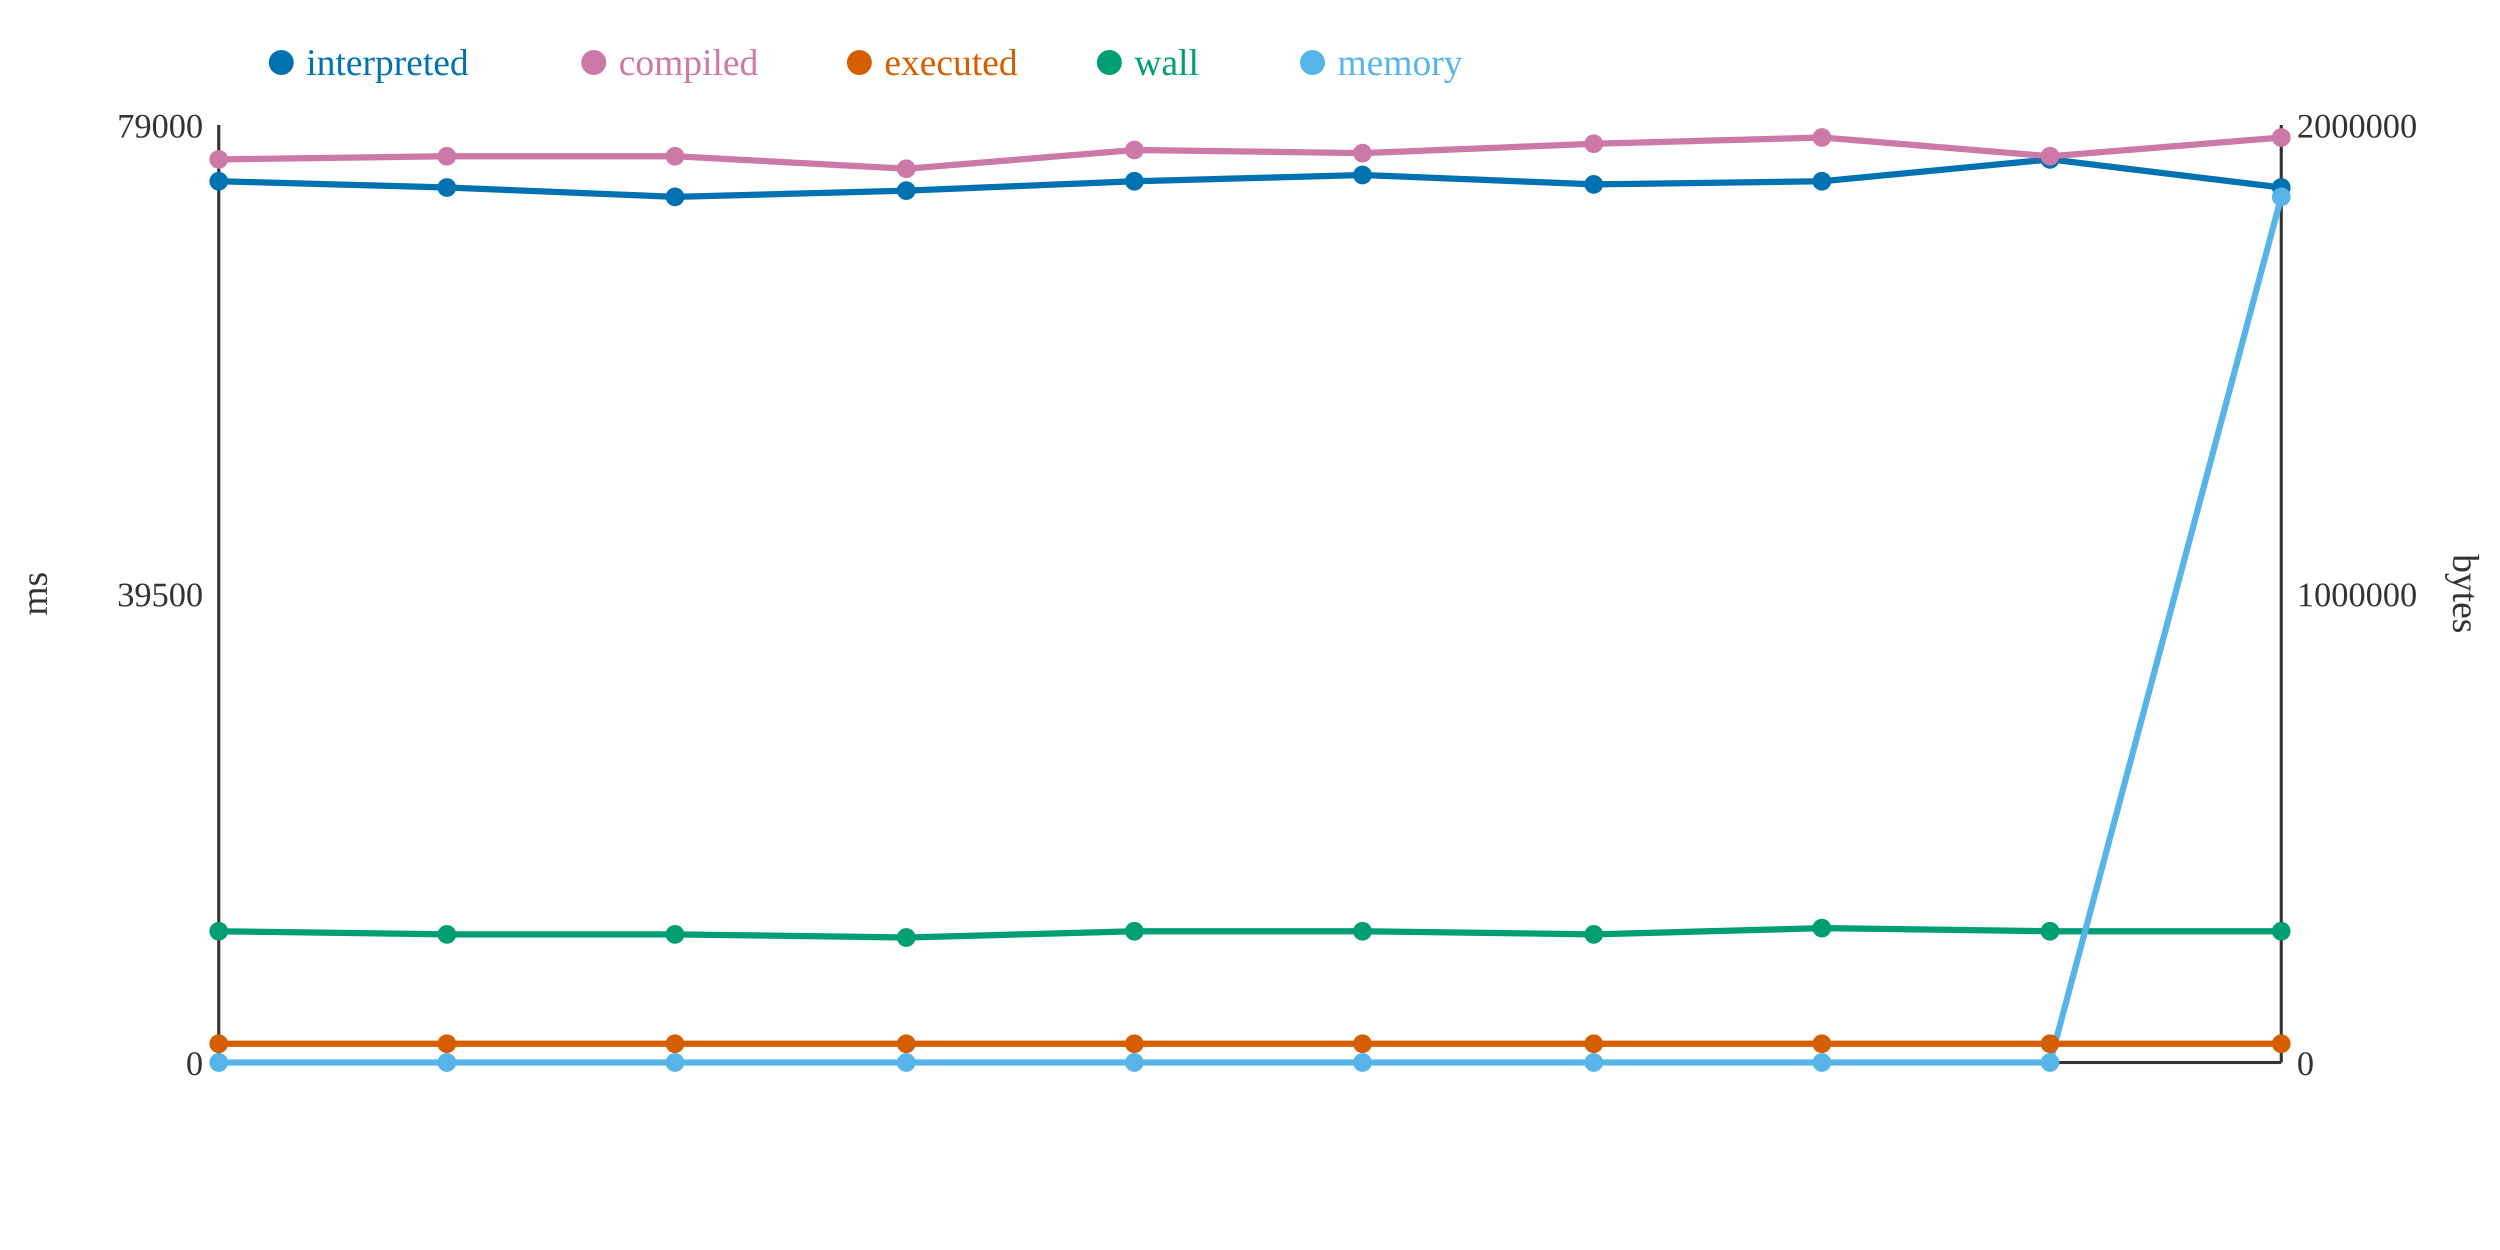
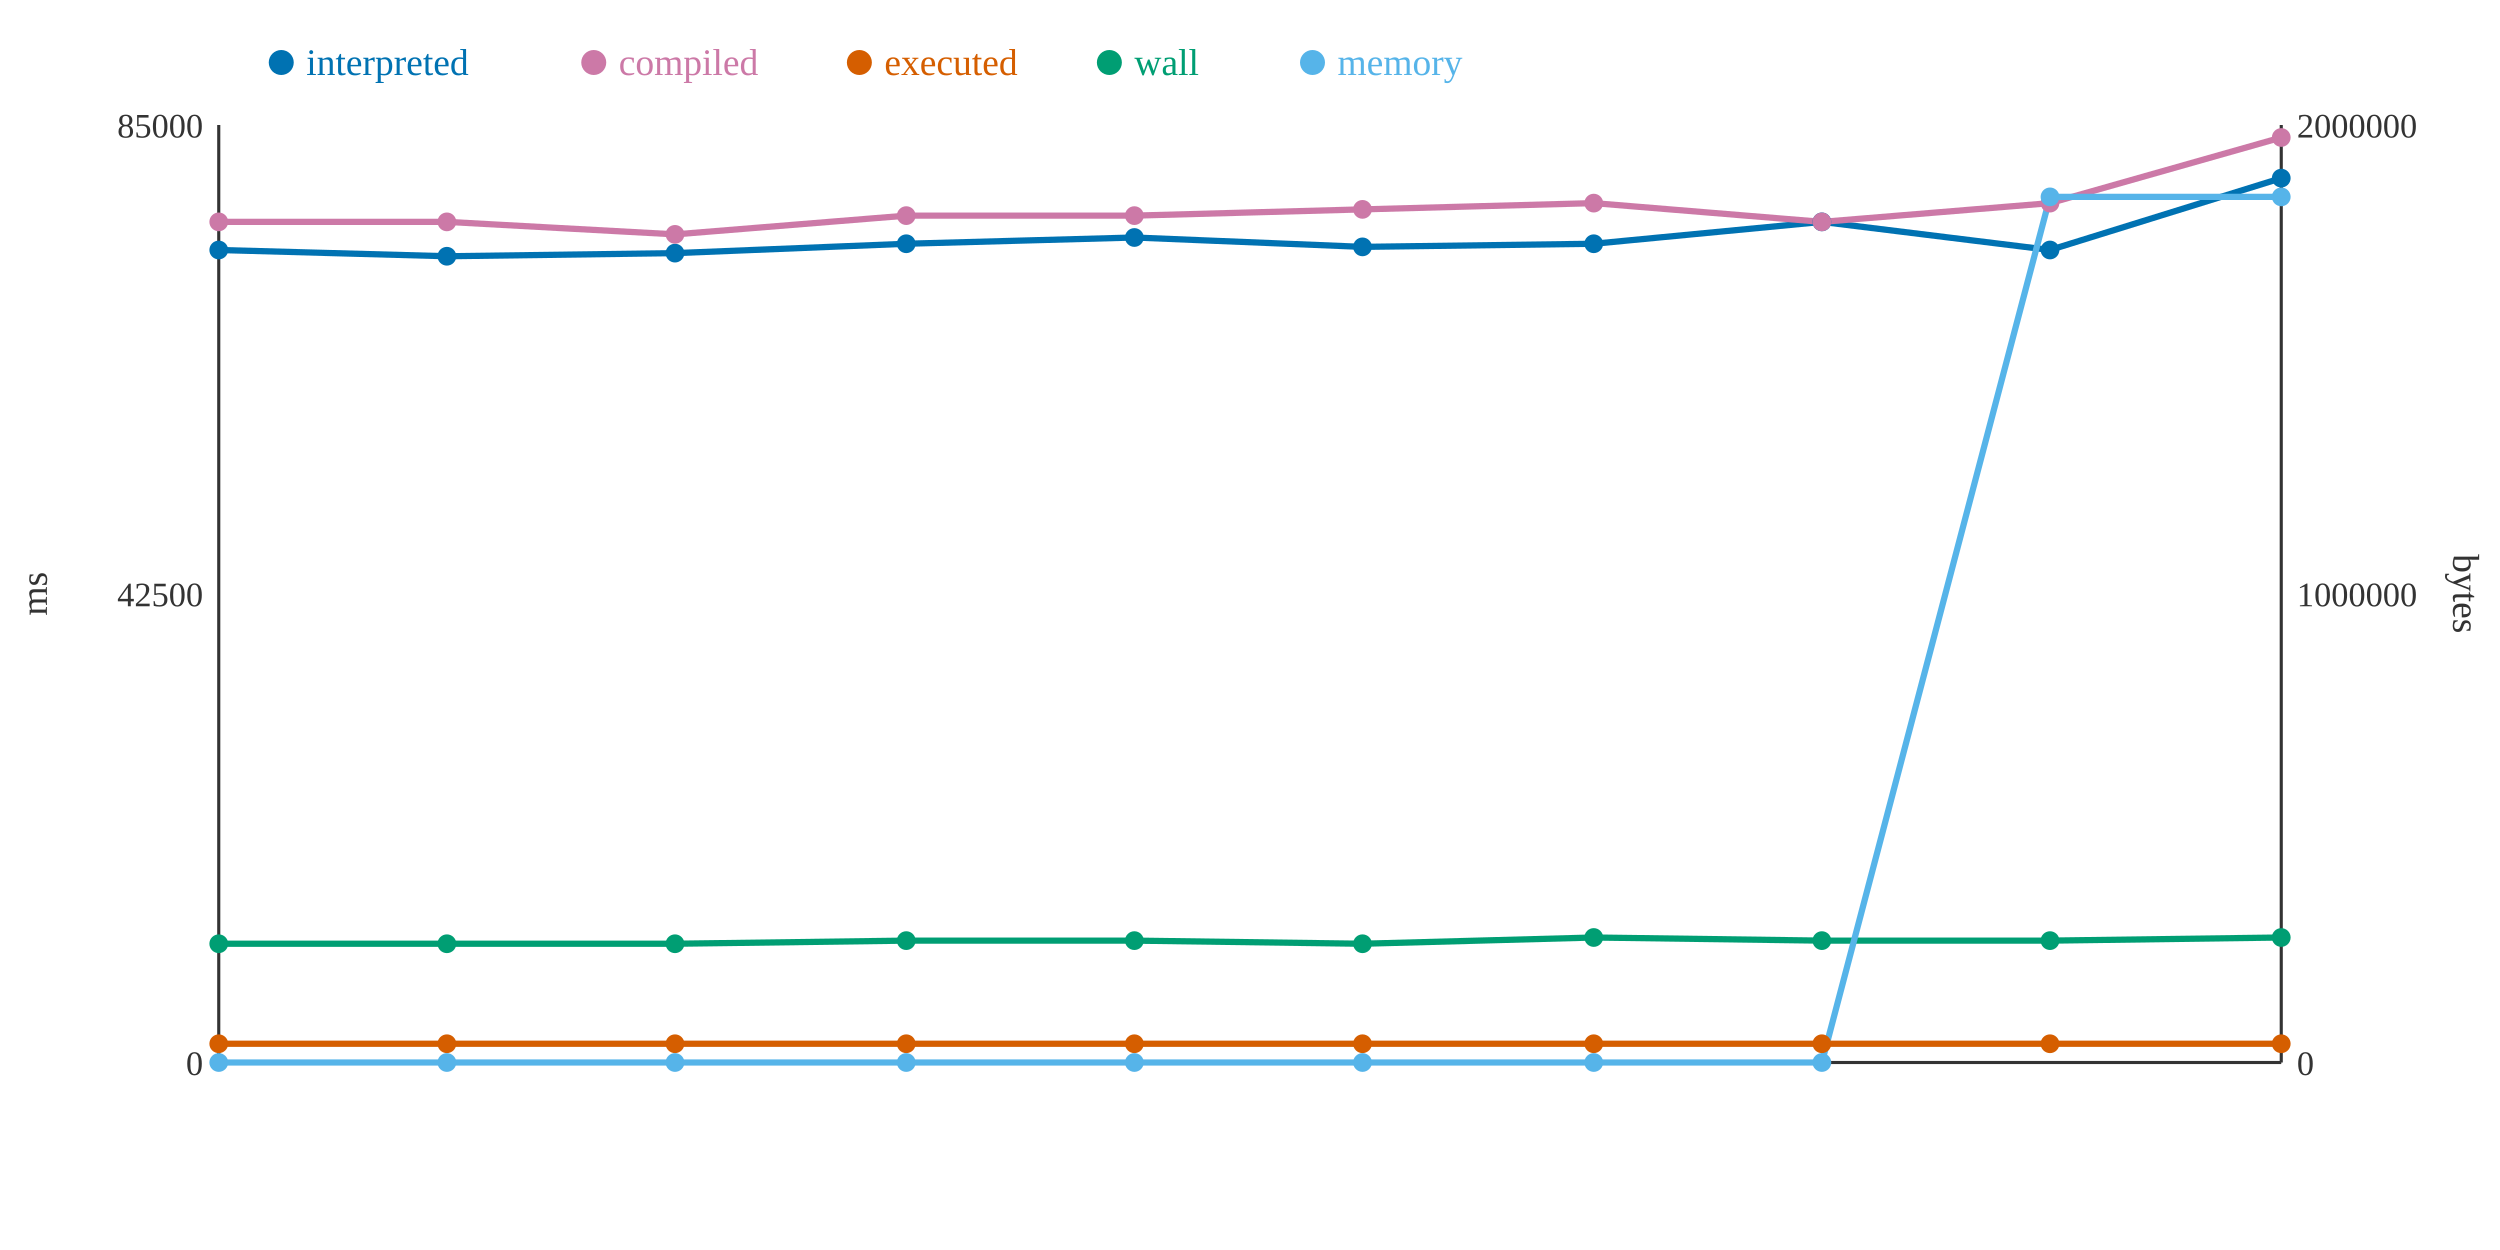
<svg xmlns="http://www.w3.org/2000/svg" width="800" height="400">
  <rect width="800" height="400" fill="white" />
  <line x1="70" y1="40" x2="70" y2="340" stroke="#333" stroke-width="1" />
  <line x1="70" y1="340" x2="730" y2="340" stroke="#333" stroke-width="1" />
  <line x1="730" y1="40" x2="730" y2="340" stroke="#333" stroke-width="1" />
  <text x="65" y="344" text-anchor="end" font-size="11" fill="#333">0</text>
-   <text x="65" y="194" text-anchor="end" font-size="11" fill="#333">39500</text>
-   <text x="65" y="44" text-anchor="end" font-size="11" fill="#333">79000</text>
+   <text x="65" y="194" text-anchor="end" font-size="11" fill="#333">42500</text>
+   <text x="65" y="44" text-anchor="end" font-size="11" fill="#333">85000</text>
  <text x="15" y="190" text-anchor="middle" font-size="12" fill="#333" transform="rotate(-90 15 190)">ms</text>
  <text x="735" y="344" text-anchor="start" font-size="11" fill="#333">0</text>
  <text x="735" y="194" text-anchor="start" font-size="11" fill="#333">1000000</text>
  <text x="735" y="44" text-anchor="start" font-size="11" fill="#333">2000000</text>
  <text x="785" y="190" text-anchor="middle" font-size="12" fill="#333" transform="rotate(90 785 190)">bytes</text>
-   <polyline points="70,58 143,60 216,63 290,61 363,58 436,56 510,59 583,58 656,51 730,60" fill="none" stroke="#0072B2" stroke-width="2" />
-   <polyline points="70,51 143,50 216,50 290,54 363,48 436,49 510,46 583,44 656,50 730,44" fill="none" stroke="#CC79A7" stroke-width="2" />
+   <polyline points="70,80 143,82 216,81 290,78 363,76 436,79 510,78 583,71 656,80 730,57" fill="none" stroke="#0072B2" stroke-width="2" />
+   <polyline points="70,71 143,71 216,75 290,69 363,69 436,67 510,65 583,71 656,65 730,44" fill="none" stroke="#CC79A7" stroke-width="2" />
  <polyline points="70,334 143,334 216,334 290,334 363,334 436,334 510,334 583,334 656,334 730,334" fill="none" stroke="#D55E00" stroke-width="2" />
-   <polyline points="70,298 143,299 216,299 290,300 363,298 436,298 510,299 583,297 656,298 730,298" fill="none" stroke="#009E73" stroke-width="2" />
-   <polyline points="70,340 143,340 216,340 290,340 363,340 436,340 510,340 583,340 656,340 730,63" fill="none" stroke="#56B4E9" stroke-width="2" />
-   <circle cx="70" cy="58" r="3" fill="#0072B2" />
-   <circle cx="70" cy="51" r="3" fill="#CC79A7" />
+   <polyline points="70,302 143,302 216,302 290,301 363,301 436,302 510,300 583,301 656,301 730,300" fill="none" stroke="#009E73" stroke-width="2" />
+   <polyline points="70,340 143,340 216,340 290,340 363,340 436,340 510,340 583,340 656,63 730,63" fill="none" stroke="#56B4E9" stroke-width="2" />
+   <circle cx="70" cy="80" r="3" fill="#0072B2" />
+   <circle cx="70" cy="71" r="3" fill="#CC79A7" />
  <circle cx="70" cy="334" r="3" fill="#D55E00" />
-   <circle cx="70" cy="298" r="3" fill="#009E73" />
+   <circle cx="70" cy="302" r="3" fill="#009E73" />
  <circle cx="70" cy="340" r="3" fill="#56B4E9" />
-   <circle cx="143" cy="60" r="3" fill="#0072B2" />
-   <circle cx="143" cy="50" r="3" fill="#CC79A7" />
+   <circle cx="143" cy="82" r="3" fill="#0072B2" />
+   <circle cx="143" cy="71" r="3" fill="#CC79A7" />
  <circle cx="143" cy="334" r="3" fill="#D55E00" />
-   <circle cx="143" cy="299" r="3" fill="#009E73" />
+   <circle cx="143" cy="302" r="3" fill="#009E73" />
  <circle cx="143" cy="340" r="3" fill="#56B4E9" />
-   <circle cx="216" cy="63" r="3" fill="#0072B2" />
-   <circle cx="216" cy="50" r="3" fill="#CC79A7" />
+   <circle cx="216" cy="81" r="3" fill="#0072B2" />
+   <circle cx="216" cy="75" r="3" fill="#CC79A7" />
  <circle cx="216" cy="334" r="3" fill="#D55E00" />
-   <circle cx="216" cy="299" r="3" fill="#009E73" />
+   <circle cx="216" cy="302" r="3" fill="#009E73" />
  <circle cx="216" cy="340" r="3" fill="#56B4E9" />
-   <circle cx="290" cy="61" r="3" fill="#0072B2" />
-   <circle cx="290" cy="54" r="3" fill="#CC79A7" />
+   <circle cx="290" cy="78" r="3" fill="#0072B2" />
+   <circle cx="290" cy="69" r="3" fill="#CC79A7" />
  <circle cx="290" cy="334" r="3" fill="#D55E00" />
-   <circle cx="290" cy="300" r="3" fill="#009E73" />
+   <circle cx="290" cy="301" r="3" fill="#009E73" />
  <circle cx="290" cy="340" r="3" fill="#56B4E9" />
-   <circle cx="363" cy="58" r="3" fill="#0072B2" />
-   <circle cx="363" cy="48" r="3" fill="#CC79A7" />
+   <circle cx="363" cy="76" r="3" fill="#0072B2" />
+   <circle cx="363" cy="69" r="3" fill="#CC79A7" />
  <circle cx="363" cy="334" r="3" fill="#D55E00" />
-   <circle cx="363" cy="298" r="3" fill="#009E73" />
+   <circle cx="363" cy="301" r="3" fill="#009E73" />
  <circle cx="363" cy="340" r="3" fill="#56B4E9" />
-   <circle cx="436" cy="56" r="3" fill="#0072B2" />
-   <circle cx="436" cy="49" r="3" fill="#CC79A7" />
+   <circle cx="436" cy="79" r="3" fill="#0072B2" />
+   <circle cx="436" cy="67" r="3" fill="#CC79A7" />
  <circle cx="436" cy="334" r="3" fill="#D55E00" />
-   <circle cx="436" cy="298" r="3" fill="#009E73" />
+   <circle cx="436" cy="302" r="3" fill="#009E73" />
  <circle cx="436" cy="340" r="3" fill="#56B4E9" />
-   <circle cx="510" cy="59" r="3" fill="#0072B2" />
-   <circle cx="510" cy="46" r="3" fill="#CC79A7" />
+   <circle cx="510" cy="78" r="3" fill="#0072B2" />
+   <circle cx="510" cy="65" r="3" fill="#CC79A7" />
  <circle cx="510" cy="334" r="3" fill="#D55E00" />
-   <circle cx="510" cy="299" r="3" fill="#009E73" />
+   <circle cx="510" cy="300" r="3" fill="#009E73" />
  <circle cx="510" cy="340" r="3" fill="#56B4E9" />
-   <circle cx="583" cy="58" r="3" fill="#0072B2" />
-   <circle cx="583" cy="44" r="3" fill="#CC79A7" />
+   <circle cx="583" cy="71" r="3" fill="#0072B2" />
+   <circle cx="583" cy="71" r="3" fill="#CC79A7" />
  <circle cx="583" cy="334" r="3" fill="#D55E00" />
-   <circle cx="583" cy="297" r="3" fill="#009E73" />
+   <circle cx="583" cy="301" r="3" fill="#009E73" />
  <circle cx="583" cy="340" r="3" fill="#56B4E9" />
-   <circle cx="656" cy="51" r="3" fill="#0072B2" />
-   <circle cx="656" cy="50" r="3" fill="#CC79A7" />
+   <circle cx="656" cy="80" r="3" fill="#0072B2" />
+   <circle cx="656" cy="65" r="3" fill="#CC79A7" />
  <circle cx="656" cy="334" r="3" fill="#D55E00" />
-   <circle cx="656" cy="298" r="3" fill="#009E73" />
-   <circle cx="656" cy="340" r="3" fill="#56B4E9" />
-   <circle cx="730" cy="60" r="3" fill="#0072B2" />
+   <circle cx="656" cy="301" r="3" fill="#009E73" />
+   <circle cx="656" cy="63" r="3" fill="#56B4E9" />
+   <circle cx="730" cy="57" r="3" fill="#0072B2" />
  <circle cx="730" cy="44" r="3" fill="#CC79A7" />
  <circle cx="730" cy="334" r="3" fill="#D55E00" />
-   <circle cx="730" cy="298" r="3" fill="#009E73" />
+   <circle cx="730" cy="300" r="3" fill="#009E73" />
  <circle cx="730" cy="63" r="3" fill="#56B4E9" />
  <circle cx="90" cy="20" r="4" fill="#0072B2" />
  <text x="98" y="24" text-anchor="start" font-size="12" fill="#0072B2">interpreted</text>
  <circle cx="190" cy="20" r="4" fill="#CC79A7" />
  <text x="198" y="24" text-anchor="start" font-size="12" fill="#CC79A7">compiled</text>
  <circle cx="275" cy="20" r="4" fill="#D55E00" />
  <text x="283" y="24" text-anchor="start" font-size="12" fill="#D55E00">executed</text>
  <circle cx="355" cy="20" r="4" fill="#009E73" />
  <text x="363" y="24" text-anchor="start" font-size="12" fill="#009E73">wall</text>
  <circle cx="420" cy="20" r="4" fill="#56B4E9" />
  <text x="428" y="24" text-anchor="start" font-size="12" fill="#56B4E9">memory</text>
</svg>
